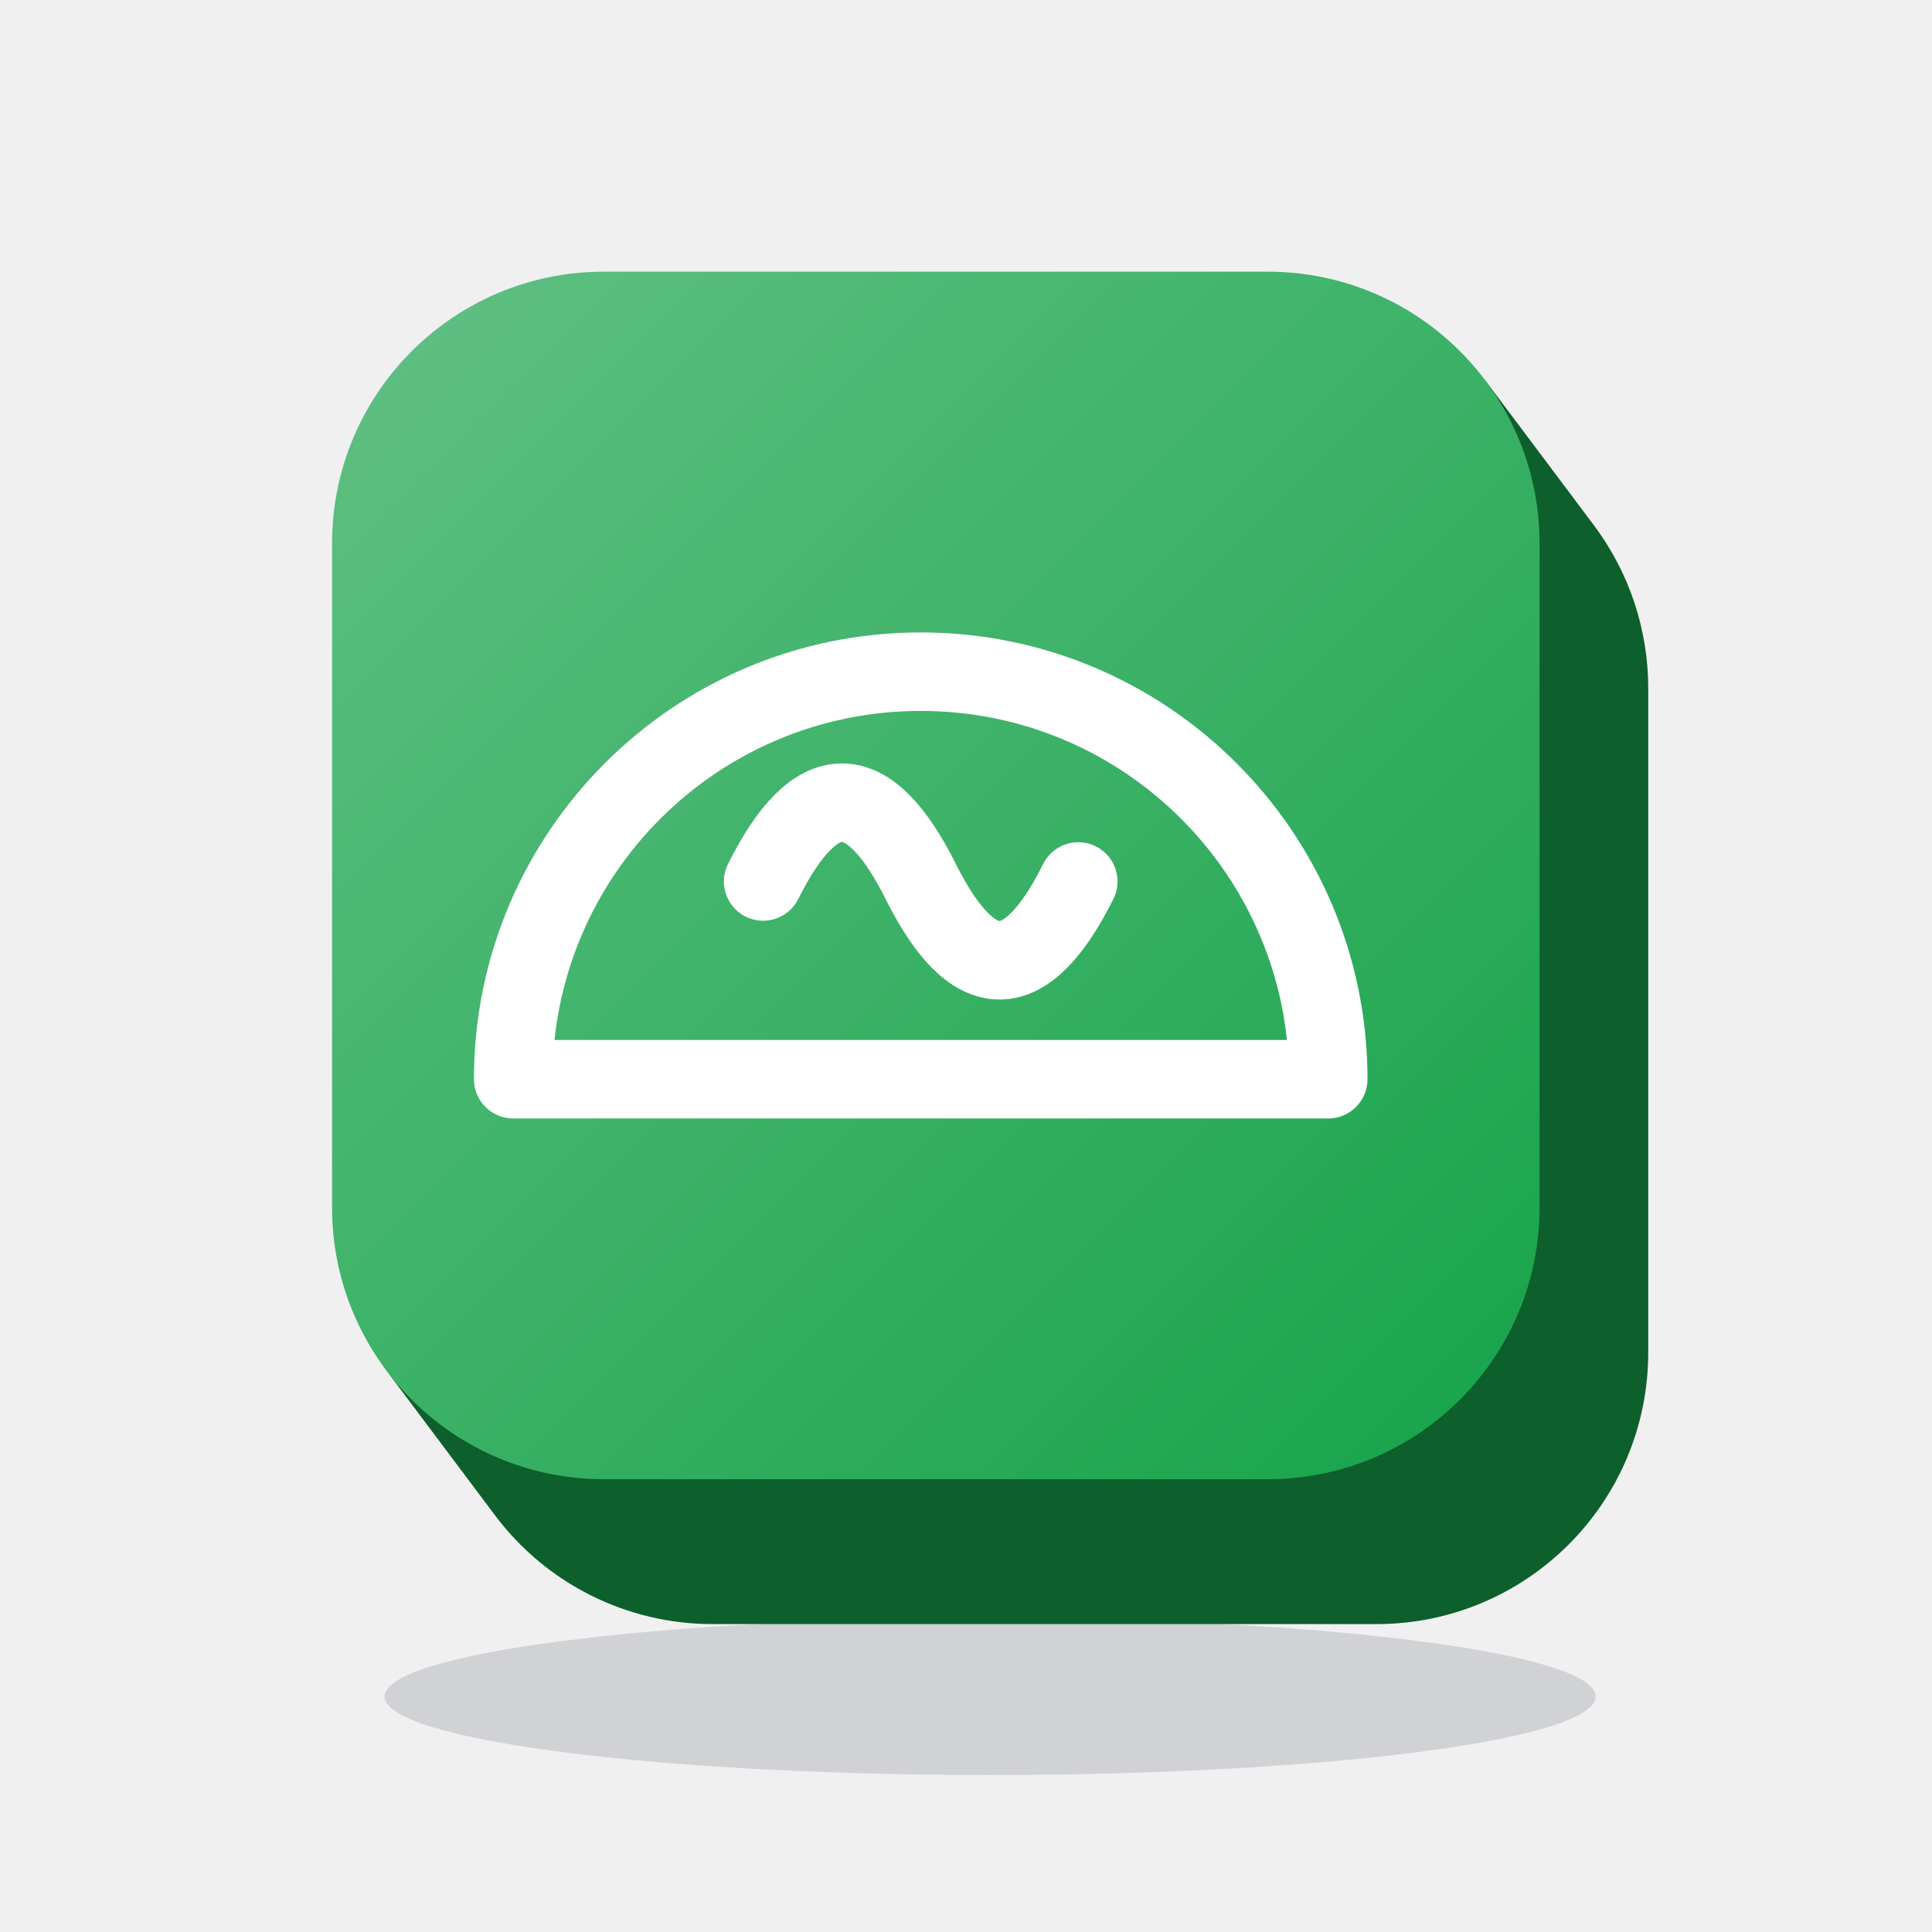
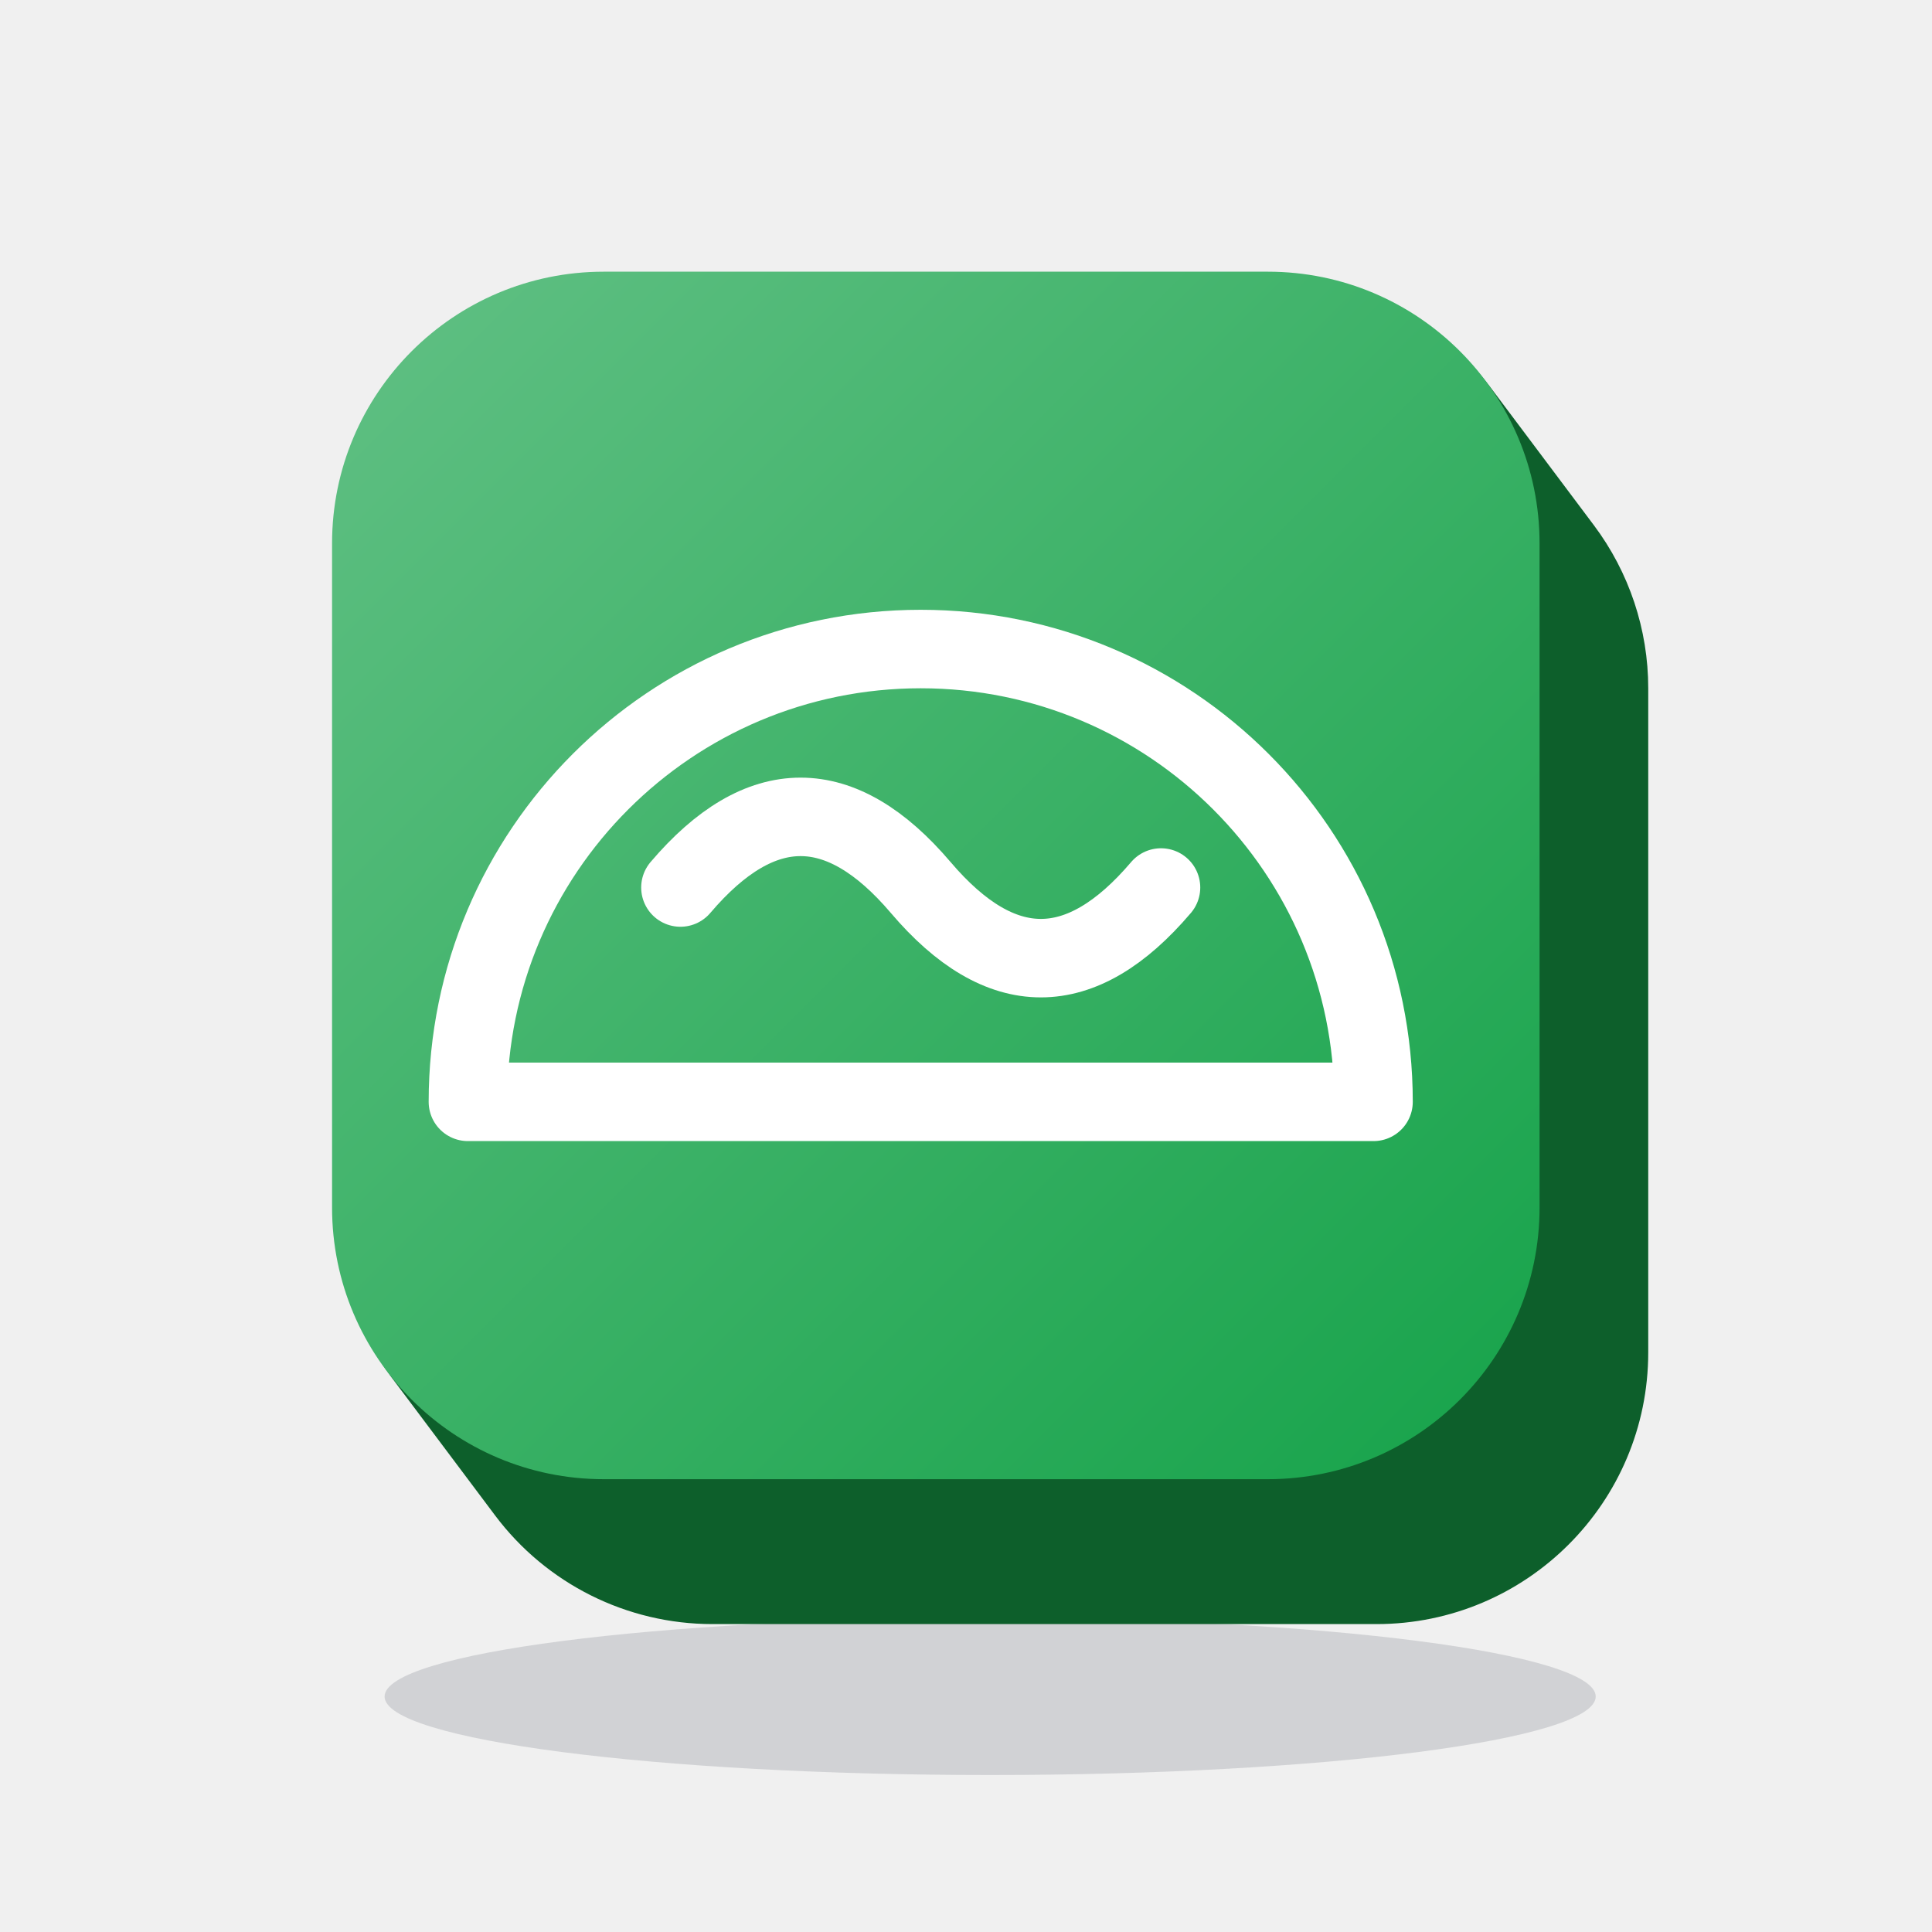
<svg xmlns="http://www.w3.org/2000/svg" viewBox="0 0 64 64" width="64" height="64">
  <defs>
    <linearGradient id="grad_genre_nature_green" x1="0" y1="0" x2="1" y2="1">
      <stop offset="0" stop-color="#61C084" />
      <stop offset="1" stop-color="#16A34A" />
    </linearGradient>
  </defs>
  <g class="shadow">
    <ellipse cx="32.8" cy="56.2" rx="20.06" ry="2.6" fill="#0F172A" opacity="0.14" />
  </g>
  <g class="solids">
    <g>
      <path d="M52.8 17.4A9 9 0 0 1 54.6 22.8L54.6 44.8A9 9 0 0 1 45.6 53.8L23.6 53.8A9 9 0 0 1 16.4 50.2L12.98 45.64A9 9 0 0 1 11.18 40.24L11.18 18.24A9 9 0 0 1 20.18 9.24L42.18 9.24A9 9 0 0 1 49.38 12.84Z" fill="#0D5F2B" />
      <rect x="11" y="9" width="40" height="40" rx="9" fill="url(#grad_genre_nature_green)" />
    </g>
  </g>
  <g class="marks">
-     <path d="M17 35.75A13.5 13.5 0 0 1 44 35.75Z" fill="none" stroke="#FFFFFF" stroke-width="2.6" stroke-linecap="round" stroke-linejoin="round" />
-     <path d="M25.28 29.2Q27.89 23.98 30.5 29.2T35.72 29.2" fill="none" stroke="#FFFFFF" stroke-width="2.6" stroke-linecap="round" stroke-linejoin="round" />
+     <path d="M15.5 36.5A15 15 0 0 1 45.5 36.5Z" fill="none" stroke="#FFFFFF" stroke-width="2.6" stroke-linecap="round" stroke-linejoin="round" />
+     <path d="M22.54 29.4Q26.52 24.72 30.5 29.4T38.46 29.4" fill="none" stroke="#FFFFFF" stroke-width="2.6" stroke-linecap="round" stroke-linejoin="round" />
  </g>
</svg>
